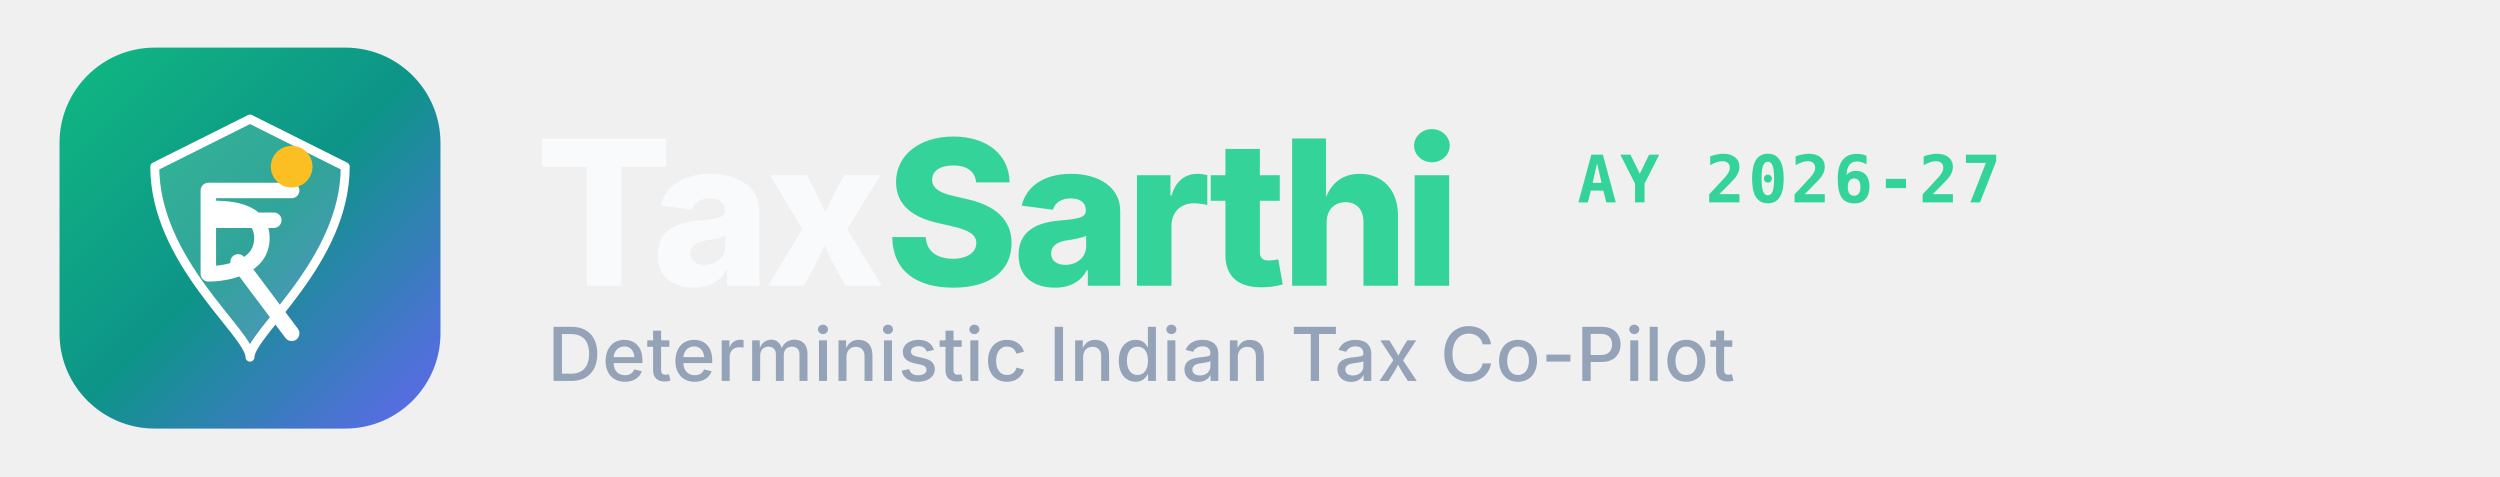
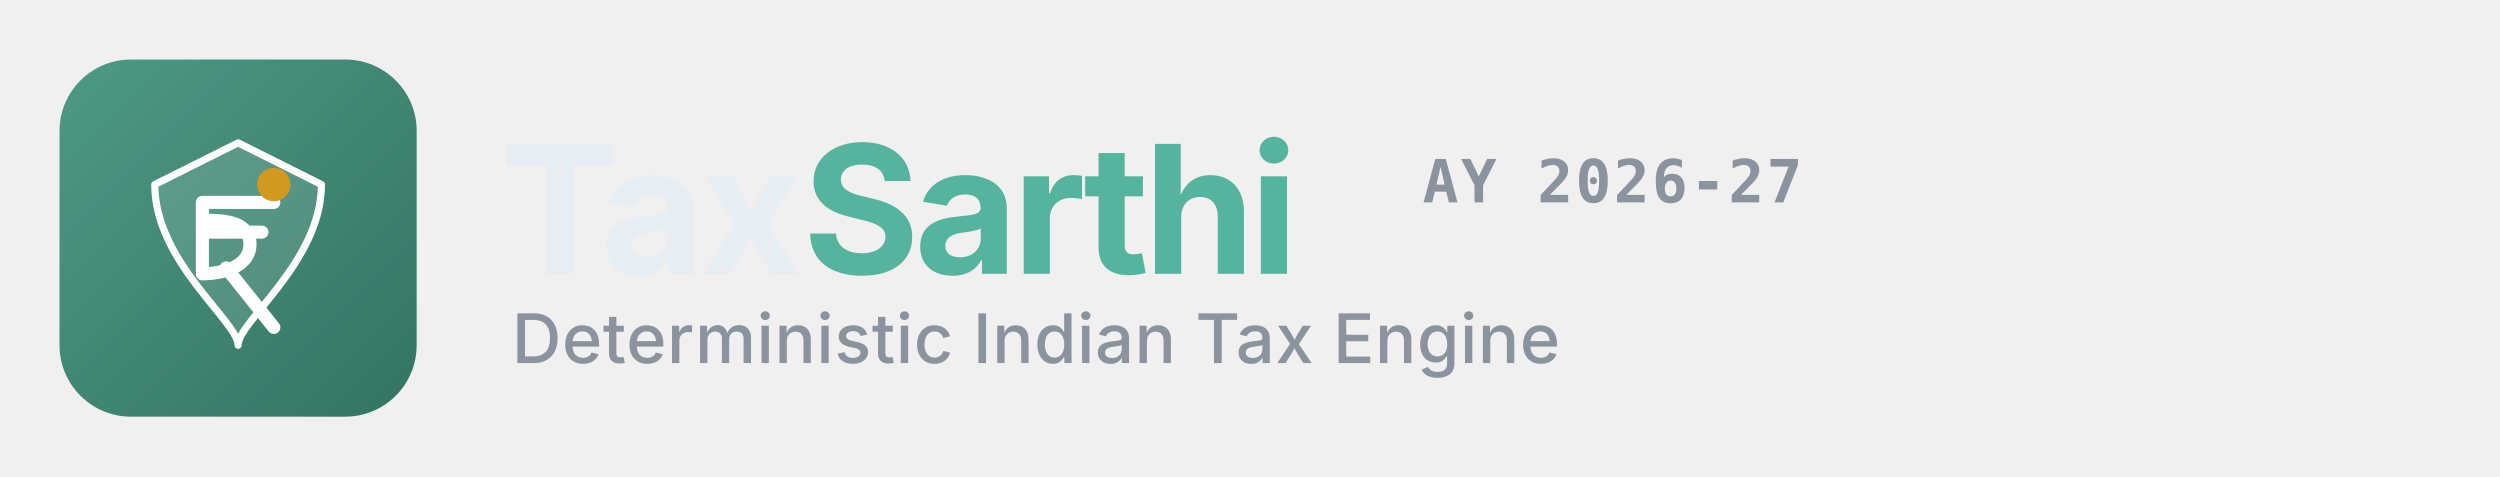
<svg xmlns="http://www.w3.org/2000/svg" viewBox="0 0 420 80" width="100%" height="100%">
  <defs>
-     <linearGradient id="taxsarthi-grad-w" x1="0%" y1="0%" x2="100%" y2="100%">
-       <stop offset="0%" stop-color="#10B981" />
-       <stop offset="50%" stop-color="#0D9488" />
-       <stop offset="100%" stop-color="#6366F1" />
+     <linearGradient id="taxsarthi-subtle-w" x1="0%" y1="0%" x2="100%" y2="100%">
+       <stop offset="0%" stop-color="#4e9985" />
+       <stop offset="100%" stop-color="#347363" />
    </linearGradient>
  </defs>
-   <g transform="translate(10, 8)">
-     <rect x="0" y="0" width="64" height="64" rx="16" fill="url(#taxsarthi-grad-w)" />
-     <path d="M32 12 L48 20 C48 36 32 48 32 52 C32 48 16 36 16 20 Z" fill="rgba(255,255,255,0.15)" stroke="#FFFFFF" stroke-width="1.5" stroke-linejoin="round" />
-     <path d="M25 24 H39 M25 29 H36 M25 24 V38 C28 38 34 37 34 32 C34 27 28 27 25 27 M30 36 L39 48" stroke="#FFFFFF" stroke-width="2.6" stroke-linecap="round" stroke-linejoin="round" fill="none" />
-     <circle cx="39" cy="20" r="3.5" fill="#FBBF24" />
+   <g transform="translate(10, 10)">
+     <rect x="0" y="0" width="60" height="60" rx="12" fill="url(#taxsarthi-subtle-w)" />
+     <path d="M30 14 L44 21 C44 34 30 44 30 48 C30 44 16 34 16 21 Z" fill="rgba(255,255,255,0.12)" stroke="#FFFFFF" stroke-width="1.2" stroke-linejoin="round" />
+     <path d="M24 24 H36 M24 29 H34 M24 24 V36 C27 36 32 35 32 31 C32 27 27 27 24 27 M28 35 L36 45" stroke="#FFFFFF" stroke-width="2.2" stroke-linecap="round" stroke-linejoin="round" fill="none" />
+     <circle cx="36" cy="21" r="2.8" fill="#d29922" />
  </g>
-   <g transform="translate(90, 48)">
-     <text font-family="'Inter', -apple-system, system-ui, sans-serif" font-weight="800" font-size="34" letter-spacing="-0.03em" fill="#F8FAFC">
-       Tax<tspan fill="#34D399">Sarthi</tspan>
+   <g transform="translate(84, 46)">
+     <text font-family="'Plus Jakarta Sans', -apple-system, sans-serif" font-weight="700" font-size="30" letter-spacing="-0.03em" fill="#e6edf3">
+       Tax<tspan fill="#56b39d">Sarthi</tspan>
    </text>
-     <text x="175" y="-14" font-family="'JetBrains Mono', monospace" font-size="11" font-weight="700" fill="#34D399" letter-spacing="0.05em">
+     <text x="155" y="-12" font-family="'JetBrains Mono', monospace" font-size="10" font-weight="600" fill="#8b949e" letter-spacing="0.04em">
      AY 2026-27
    </text>
-     <text x="2" y="16" font-family="'Inter', -apple-system, system-ui, sans-serif" font-size="12.5" font-weight="500" fill="#94A3B8" letter-spacing="0.01em">
-       Deterministic Indian Tax Co-Pilot
+     <text x="2" y="15" font-family="'Plus Jakarta Sans', -apple-system, sans-serif" font-size="11.5" font-weight="500" fill="#8b949e" letter-spacing="0.01em">
+       Deterministic Indian Tax Engine
    </text>
  </g>
</svg>
